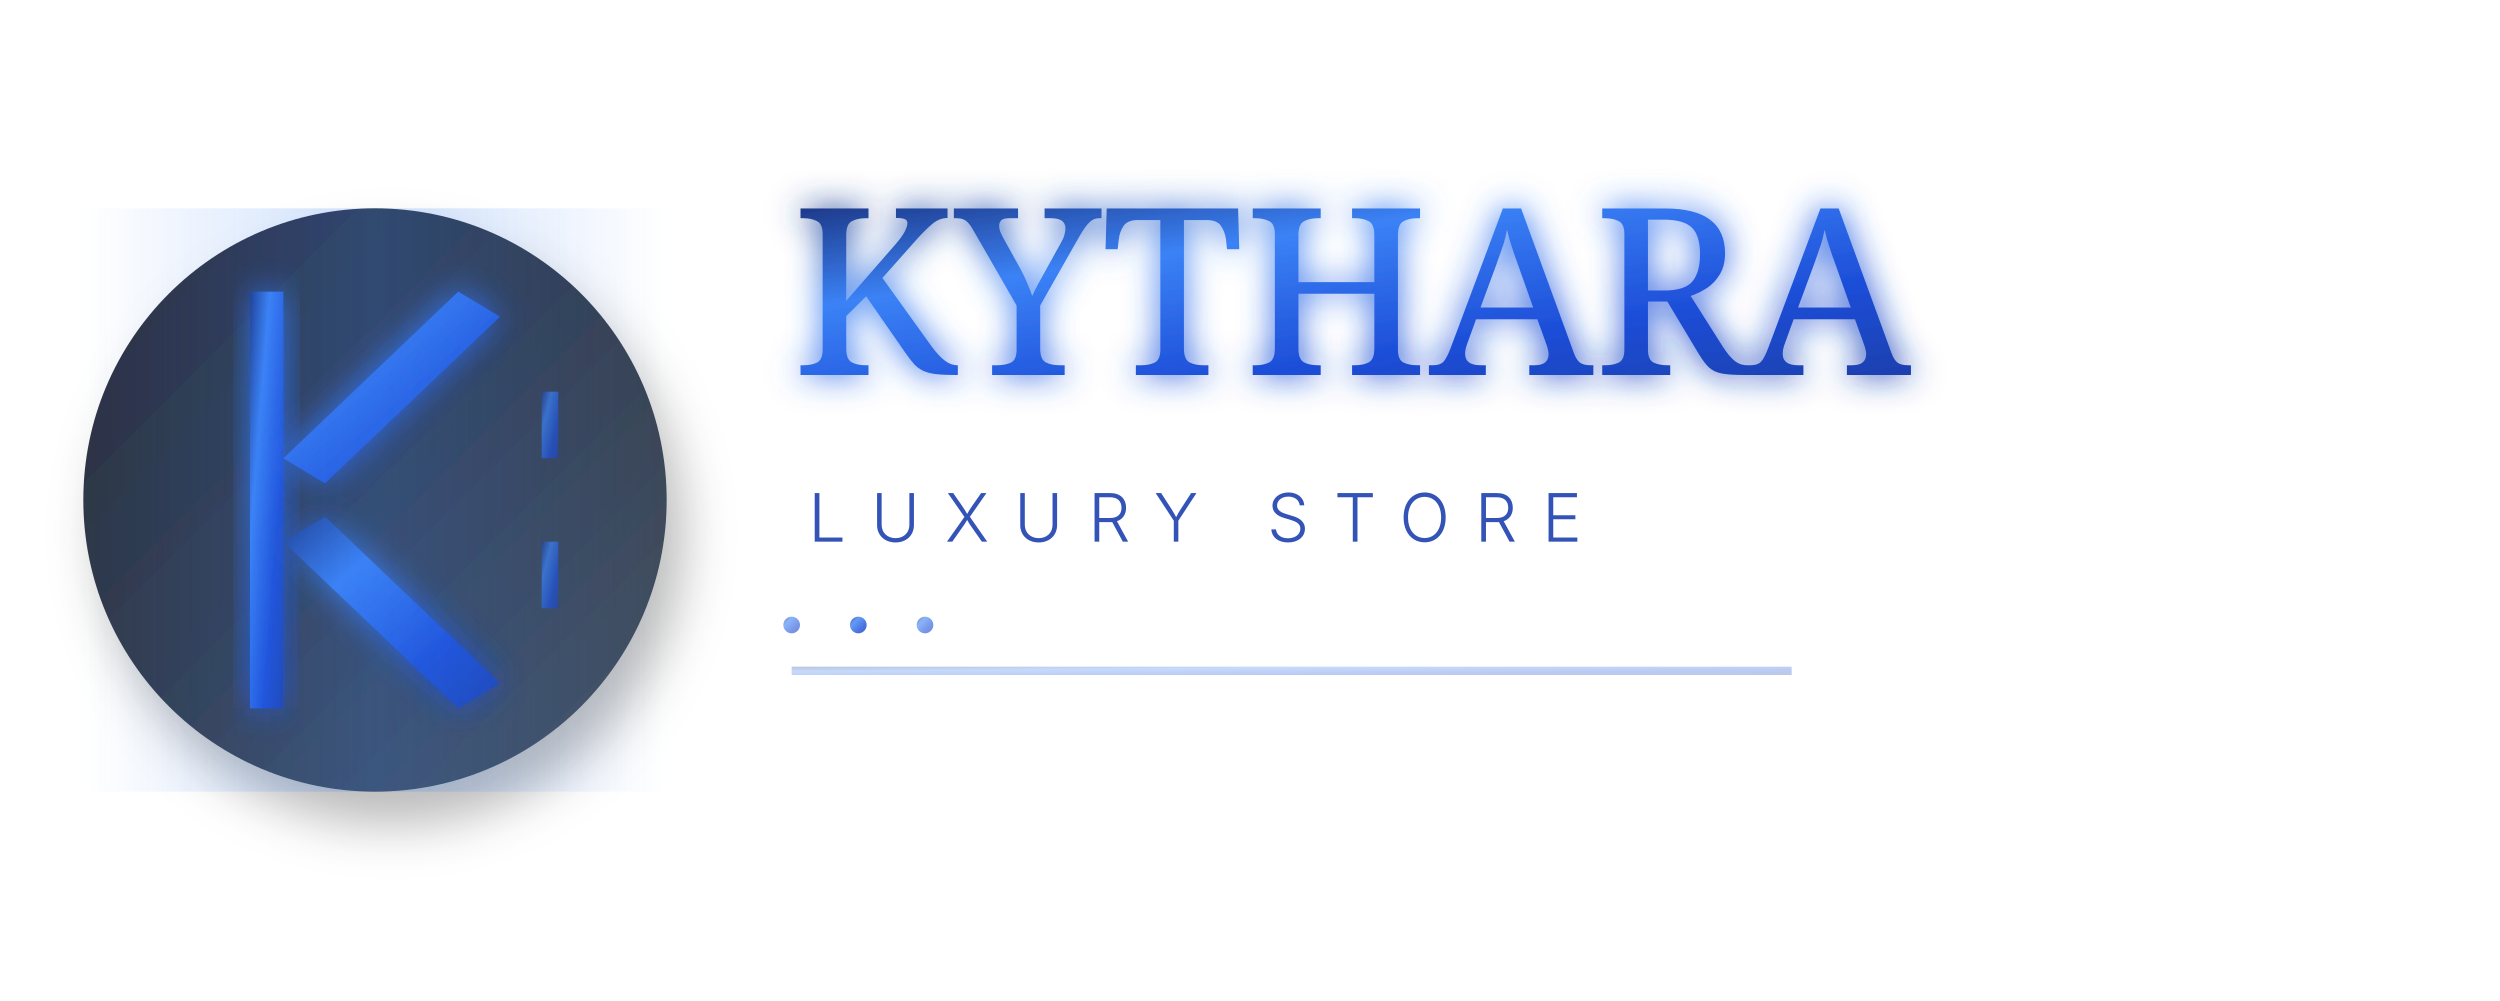
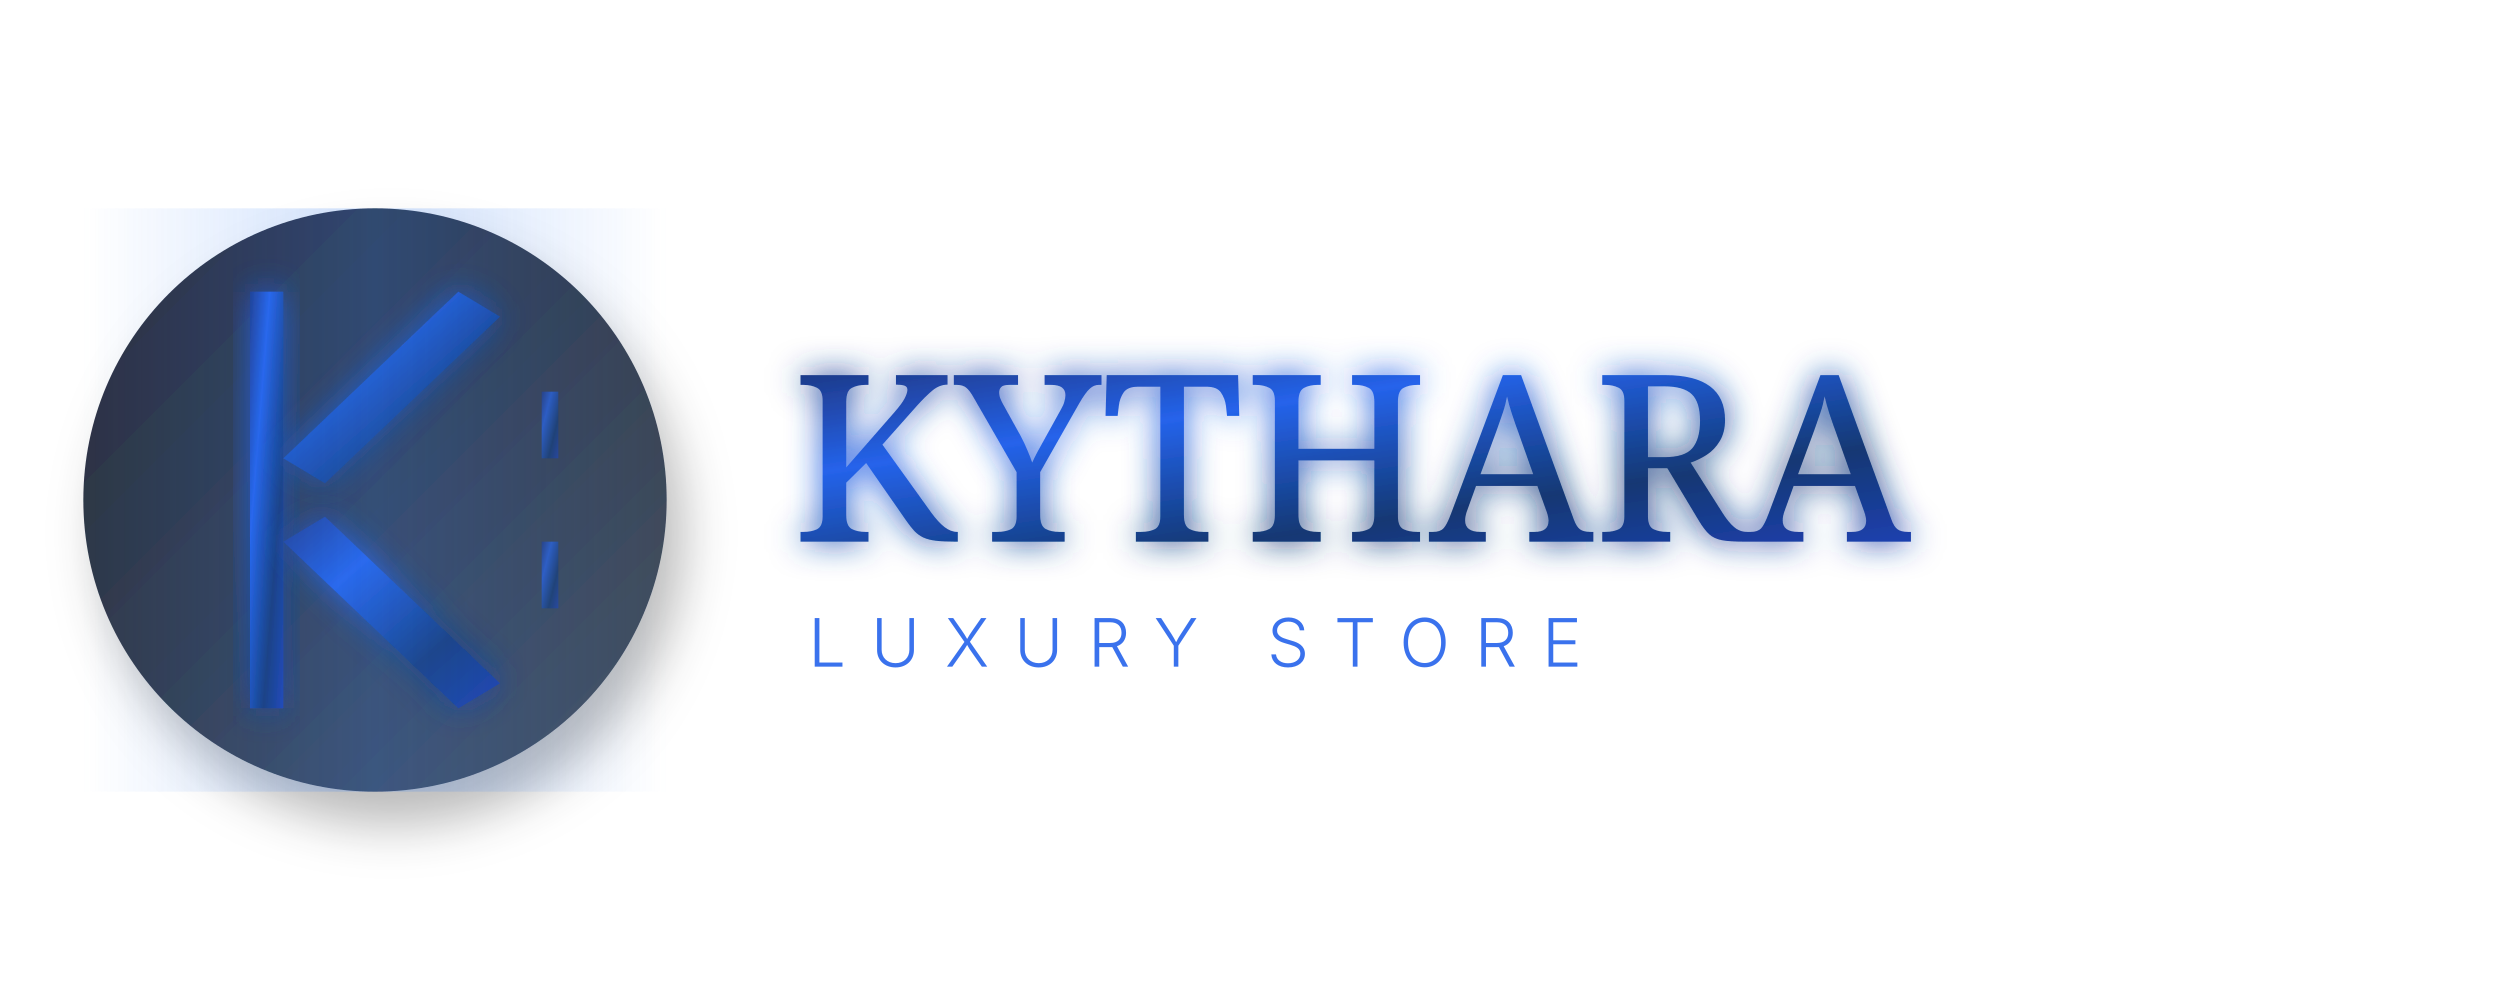
<svg xmlns="http://www.w3.org/2000/svg" viewBox="0 0 300 120">
  <defs>
    <linearGradient id="luxuryGradient" x1="0%" y1="0%" x2="100%" y2="100%">
      <stop offset="0%" style="stop-color:#1e3a8a;stop-opacity:1" />
-       <stop offset="30%" style="stop-color:#3b82f6;stop-opacity:1" />
-       <stop offset="70%" style="stop-color:#1d4ed8;stop-opacity:1" />
+       <stop offset="30%" style="stop-color:#2563eb;stop-opacity:1" />
+       <stop offset="70%" style="stop-color:#123873;stop-opacity:1" />
      <stop offset="100%" style="stop-color:#1e40af;stop-opacity:1" />
    </linearGradient>
    <linearGradient id="darkGradient" x1="0%" y1="0%" x2="100%" y2="100%">
      <stop offset="0%" style="stop-color:#0f172a;stop-opacity:1" />
      <stop offset="50%" style="stop-color:#1e293b;stop-opacity:1" />
      <stop offset="100%" style="stop-color:#334155;stop-opacity:1" />
    </linearGradient>
    <linearGradient id="shimmer" x1="0%" y1="0%" x2="100%" y2="0%">
      <stop offset="0%" style="stop-color:rgba(59,130,246,0)" />
      <stop offset="50%" style="stop-color:rgba(59,130,246,0.4)" />
      <stop offset="100%" style="stop-color:rgba(59,130,246,0)" />
      <animateTransform attributeName="gradientTransform" type="translate" values="-200 0;400 0;-200 0" dur="3s" repeatCount="indefinite" />
    </linearGradient>
    <filter id="shadow" x="-50%" y="-50%" width="200%" height="200%">
      <feDropShadow dx="2" dy="4" stdDeviation="3" flood-color="rgba(0,0,0,0.3)" />
    </filter>
    <filter id="glow" x="-50%" y="-50%" width="200%" height="200%">
      <feGaussianBlur stdDeviation="2" result="coloredBlur" />
      <feMerge>
        <feMergeNode in="coloredBlur" />
        <feMergeNode in="SourceGraphic" />
      </feMerge>
    </filter>
  </defs>
  <circle cx="45" cy="60" r="35" fill="url(#darkGradient)" filter="url(#shadow)" opacity="0.9" />
  <g transform="translate(30, 35)">
    <rect x="0" y="0" width="4" height="50" fill="url(#luxuryGradient)" filter="url(#glow)" />
    <path d="M 4 20 L 25 0 L 30 3 L 9 23 Z" fill="url(#luxuryGradient)" filter="url(#glow)" />
    <path d="M 4 30 L 25 50 L 30 47 L 9 27 Z" fill="url(#luxuryGradient)" filter="url(#glow)" />
    <rect x="35" y="12" width="2" height="8" fill="url(#luxuryGradient)" opacity="0.7" />
    <rect x="35" y="30" width="2" height="8" fill="url(#luxuryGradient)" opacity="0.7" />
  </g>
  <rect x="10" y="25" width="70" height="70" fill="url(#shimmer)" opacity="0.6" />
-   <text x="95" y="45" font-family="'Playfair Display', serif" font-size="28" font-weight="300" fill="url(#luxuryGradient)" filter="url(#glow)">
+   <text x="95" y="65" font-family="'Playfair Display', serif" font-size="28" font-weight="300" fill="url(#luxuryGradient)" filter="url(#glow)">
    KYTHARA
  </text>
-   <text x="97" y="65" font-family="'Inter', sans-serif" font-size="8" font-weight="300" fill="#1e40af" letter-spacing="3px" opacity="0.9">
+   <text x="97" y="80" font-family="'Inter', sans-serif" font-size="8" font-weight="300" fill="#2563eb" letter-spacing="3px" opacity="0.9">
    LUXURY STORE
  </text>
-   <circle cx="95" cy="75" r="1" fill="url(#luxuryGradient)" opacity="0.6" />
-   <circle cx="103" cy="75" r="1" fill="url(#luxuryGradient)" opacity="0.8" />
-   <circle cx="111" cy="75" r="1" fill="url(#luxuryGradient)" opacity="0.6" />
-   <rect x="95" y="80" width="120" height="1" fill="url(#luxuryGradient)" opacity="0.3" />
</svg>
